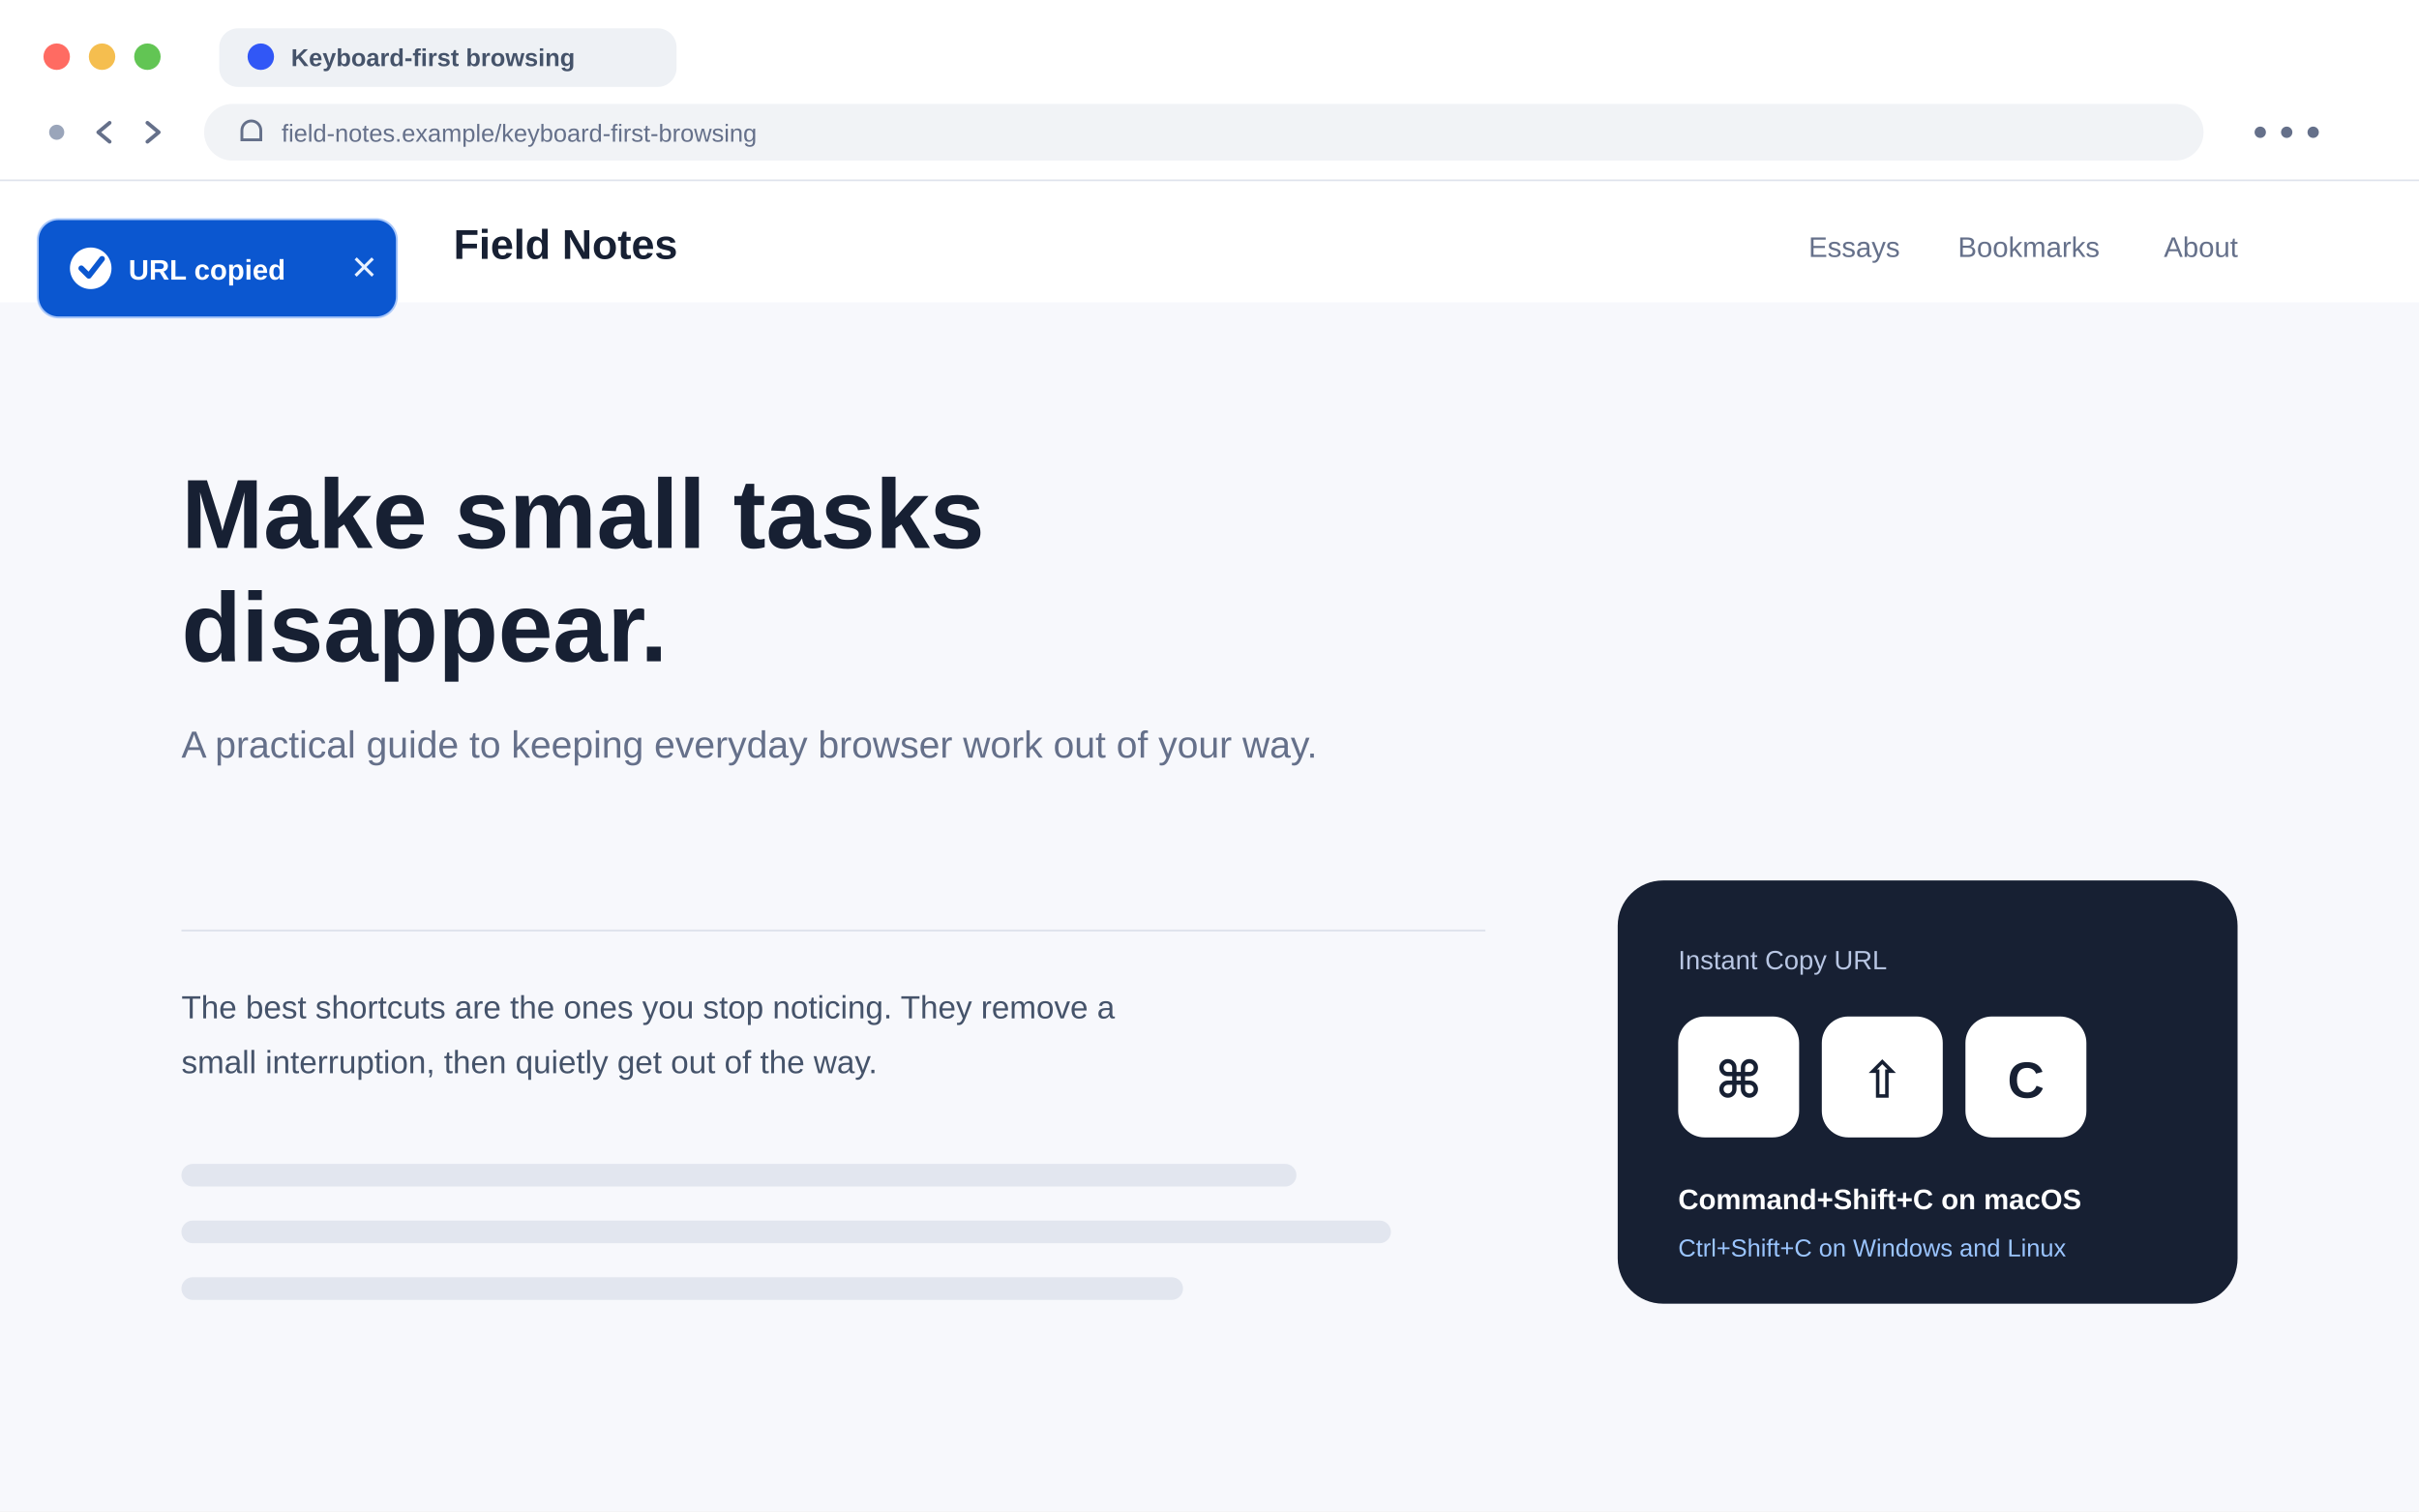
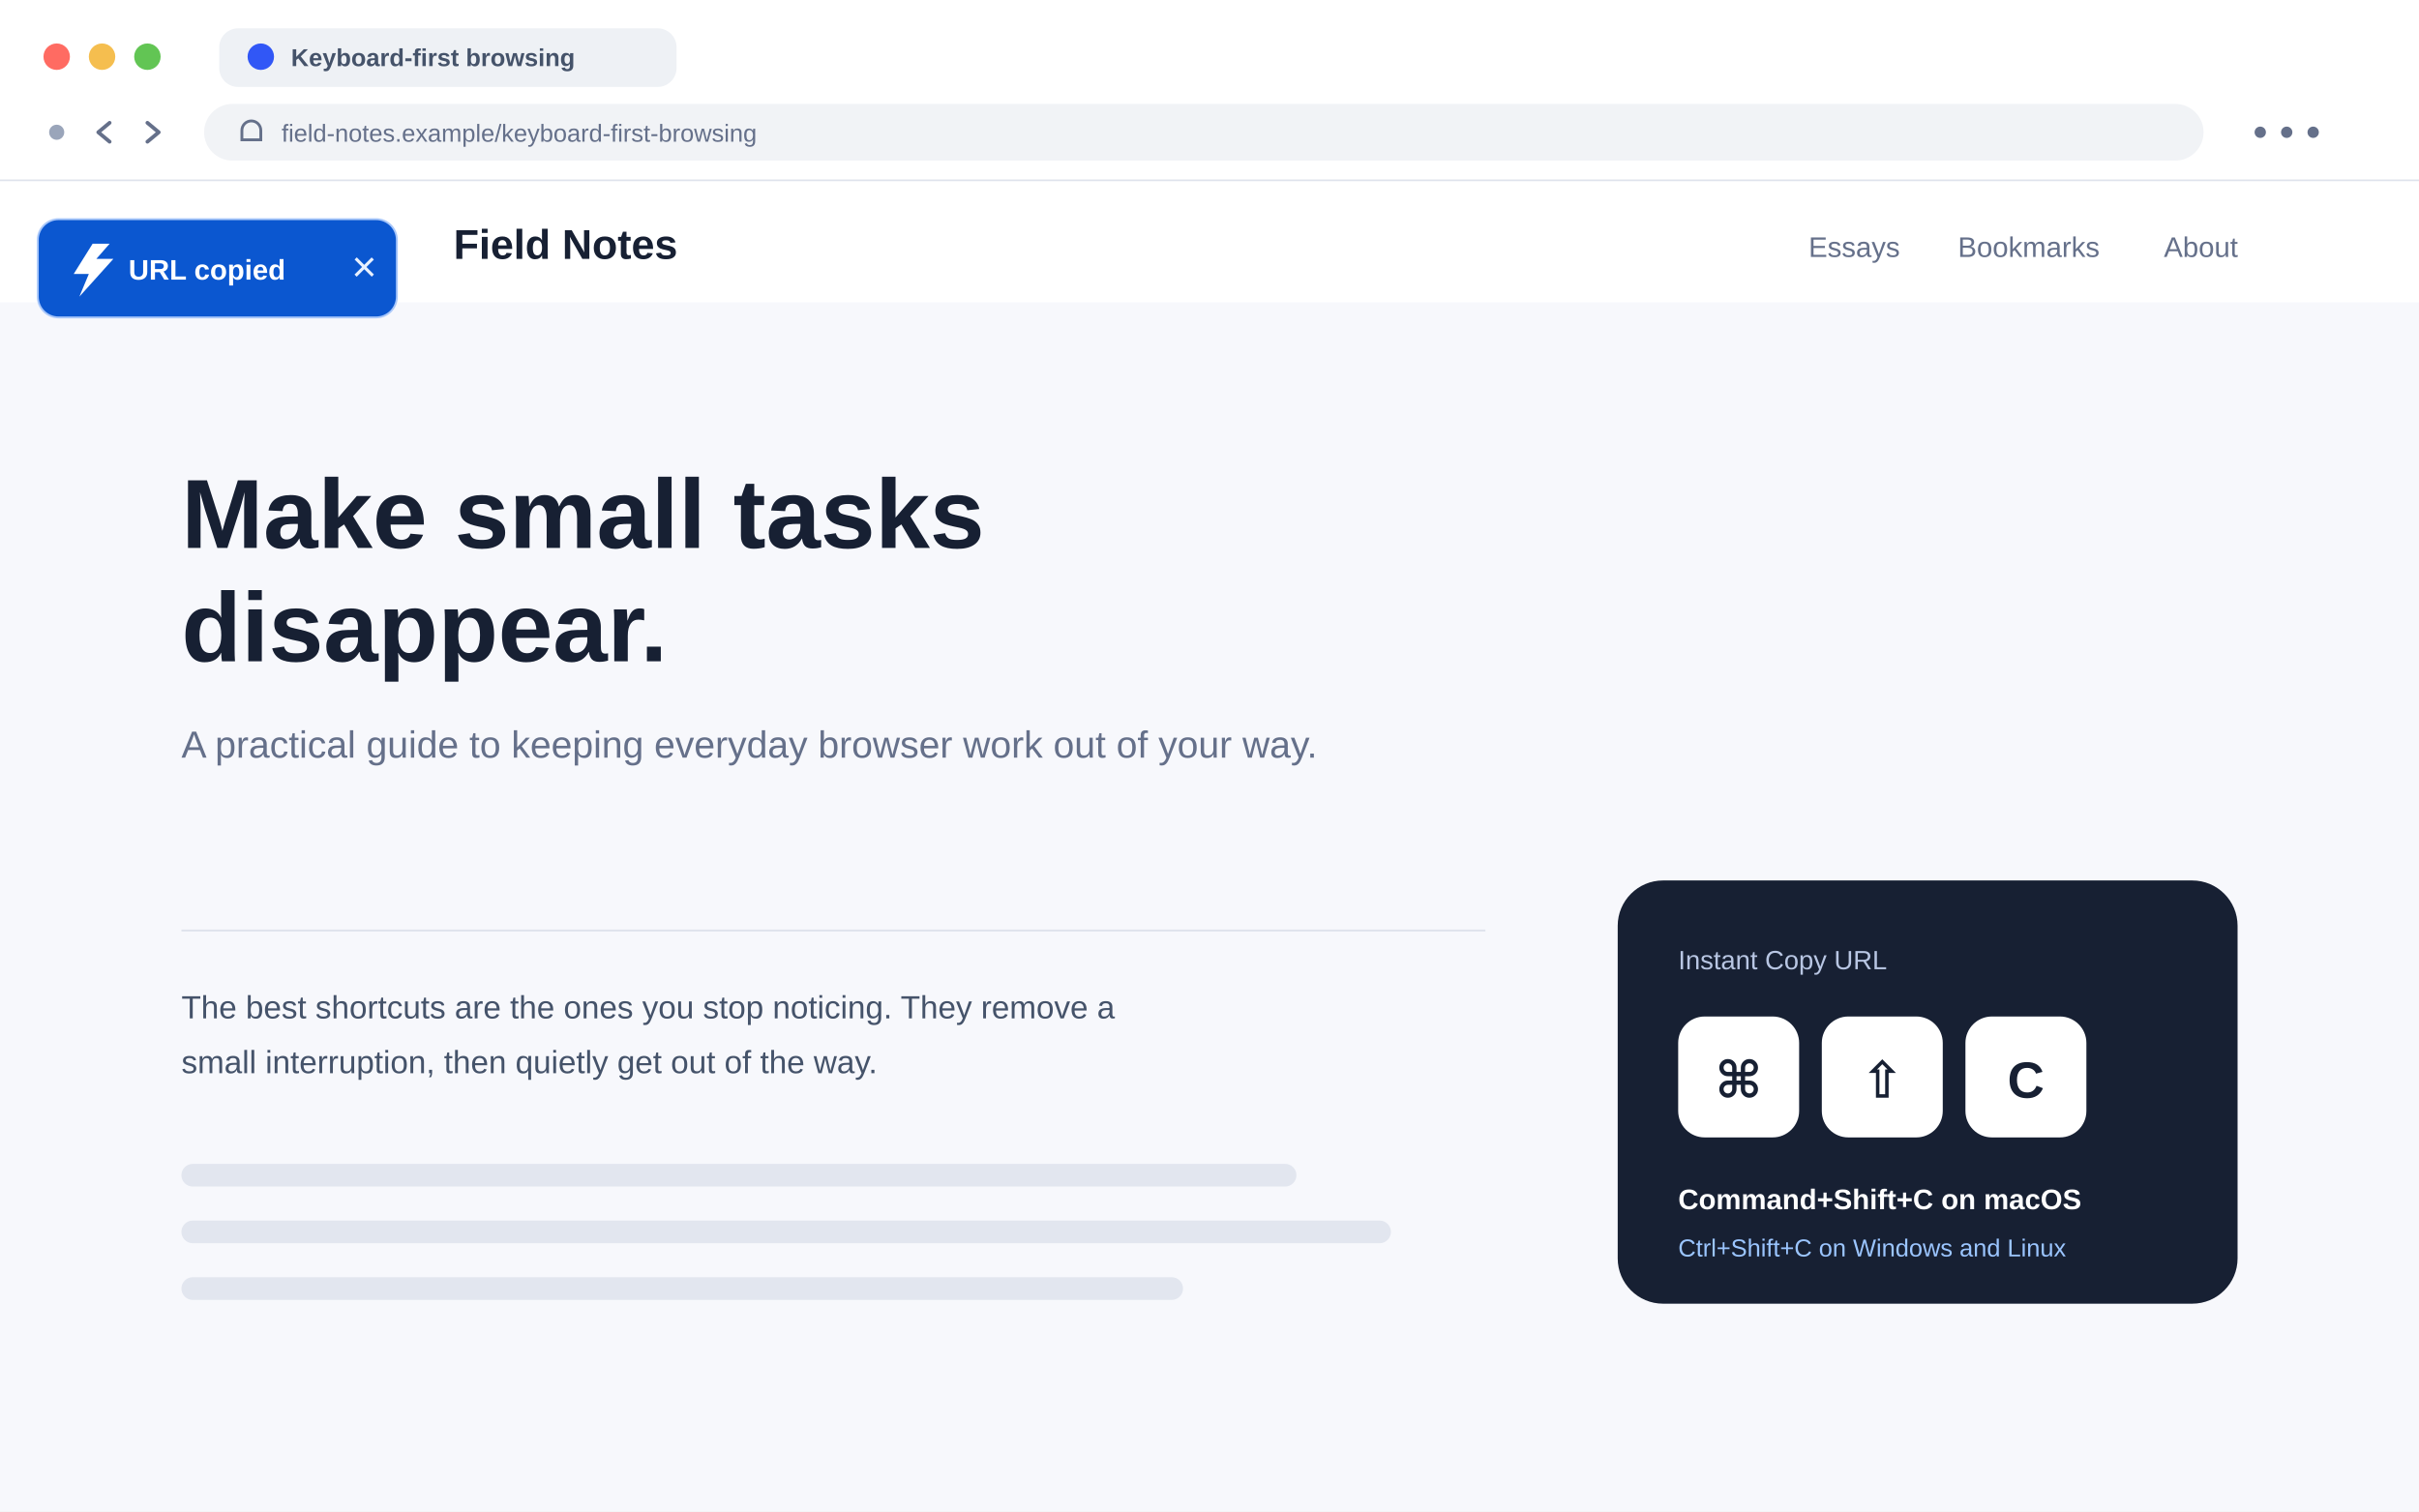
<svg xmlns="http://www.w3.org/2000/svg" viewBox="0 0 1280 800">
  <rect width="1280" height="800" fill="#f7f8fc" />
  <rect width="1280" height="96" fill="#fff" />
  <path d="M0 95.5h1280" stroke="#dfe3ec" />
  <circle cx="30" cy="30" r="7" fill="#ff6b62" />
  <circle cx="54" cy="30" r="7" fill="#f5be4f" />
  <circle cx="78" cy="30" r="7" fill="#62c554" />
  <rect x="116" y="15" width="242" height="31" rx="10" fill="#eef1f5" />
  <circle cx="138" cy="30" r="7" fill="#3157f6" />
  <text x="154" y="35" fill="#45536a" font-family="Avenir Next, Arial, sans-serif" font-size="13" font-weight="600">Keyboard-first browsing</text>
  <circle cx="30" cy="70" r="4" fill="#9aa5ba" />
  <path d="m58 65-6 5 6 5M78 65l6 5-6 5" fill="none" stroke="#65708a" stroke-linecap="round" stroke-linejoin="round" stroke-width="2" />
  <rect x="108" y="55" width="1058" height="30" rx="15" fill="#f1f3f6" />
  <path d="M128 69a5 5 0 0 1 10 0v5h-10z" fill="none" stroke="#65708a" stroke-width="1.5" />
  <text x="149" y="75" fill="#65708a" font-family="Avenir Next, Arial, sans-serif" font-size="13">field-notes.example/keyboard-first-browsing</text>
  <circle cx="1196" cy="70" r="3" fill="#65708a" />
  <circle cx="1210" cy="70" r="3" fill="#65708a" />
  <circle cx="1224" cy="70" r="3" fill="#65708a" />
  <rect x="0" y="96" width="1280" height="64" fill="#fff" />
  <text x="240" y="137" fill="#172033" font-family="Avenir Next, Arial, sans-serif" font-size="22" font-weight="700">Field Notes</text>
  <text x="957" y="136" fill="#65708a" font-family="Avenir Next, Arial, sans-serif" font-size="15">Essays</text>
  <text x="1036" y="136" fill="#65708a" font-family="Avenir Next, Arial, sans-serif" font-size="15">Bookmarks</text>
  <text x="1145" y="136" fill="#65708a" font-family="Avenir Next, Arial, sans-serif" font-size="15">About</text>
  <g transform="translate(20 116)">
    <rect width="190" height="52" rx="11" fill="#0b57d0" stroke="#a8c7fa" />
-     <circle cx="28" cy="26" r="11" fill="#fff" />
-     <path d="m23 26 4 4 7-9" fill="none" stroke="#0b57d0" stroke-linecap="round" stroke-linejoin="round" stroke-width="3" />
+     <path d="m29 13-10 16h8l-5 12 18-20h-9l7-8z" fill="#fff" />
    <text x="48" y="32" fill="#fff" font-family="Avenir Next, Arial, sans-serif" font-size="15" font-weight="700">URL copied</text>
    <text x="166" y="33" fill="#e8f0fe" font-family="Arial, sans-serif" font-size="23">×</text>
  </g>
  <text x="96" y="290" fill="#172033" font-family="Avenir Next, Arial, sans-serif" font-size="52" font-weight="700">Make small tasks</text>
  <text x="96" y="350" fill="#172033" font-family="Avenir Next, Arial, sans-serif" font-size="52" font-weight="700">disappear.</text>
  <text x="96" y="401" fill="#65708a" font-family="Avenir Next, Arial, sans-serif" font-size="20">A practical guide to keeping everyday browser work out of your way.</text>
  <rect x="96" y="492" width="690" height="1" fill="#dfe3ec" />
  <text x="96" y="539" fill="#45536a" font-family="Avenir Next, Arial, sans-serif" font-size="17">The best shortcuts are the ones you stop noticing. They remove a</text>
  <text x="96" y="568" fill="#45536a" font-family="Avenir Next, Arial, sans-serif" font-size="17">small interruption, then quietly get out of the way.</text>
  <rect x="96" y="616" width="590" height="12" rx="6" fill="#e2e6ef" />
  <rect x="96" y="646" width="640" height="12" rx="6" fill="#e2e6ef" />
  <rect x="96" y="676" width="530" height="12" rx="6" fill="#e2e6ef" />
  <g transform="translate(856 466)">
    <rect width="328" height="224" rx="24" fill="#172033" />
    <text x="32" y="47" fill="#b8c6e3" font-family="Avenir Next, Arial, sans-serif" font-size="14">Instant Copy URL</text>
    <g transform="translate(32 72)" font-family="Avenir Next, Arial, sans-serif" font-weight="700" text-anchor="middle">
      <rect width="64" height="64" rx="14" fill="#fff" />
      <text x="32" y="43" fill="#172033" font-size="27">⌘</text>
      <rect x="76" width="64" height="64" rx="14" fill="#fff" />
      <text x="108" y="43" fill="#172033" font-size="27">⇧</text>
      <rect x="152" width="64" height="64" rx="14" fill="#fff" />
      <text x="184" y="43" fill="#172033" font-size="27">C</text>
    </g>
    <text x="32" y="174" fill="#fff" font-family="Avenir Next, Arial, sans-serif" font-size="15" font-weight="700">Command+Shift+C on macOS</text>
    <text x="32" y="199" fill="#9bc5ff" font-family="Avenir Next, Arial, sans-serif" font-size="13">Ctrl+Shift+C on Windows and Linux</text>
  </g>
</svg>
